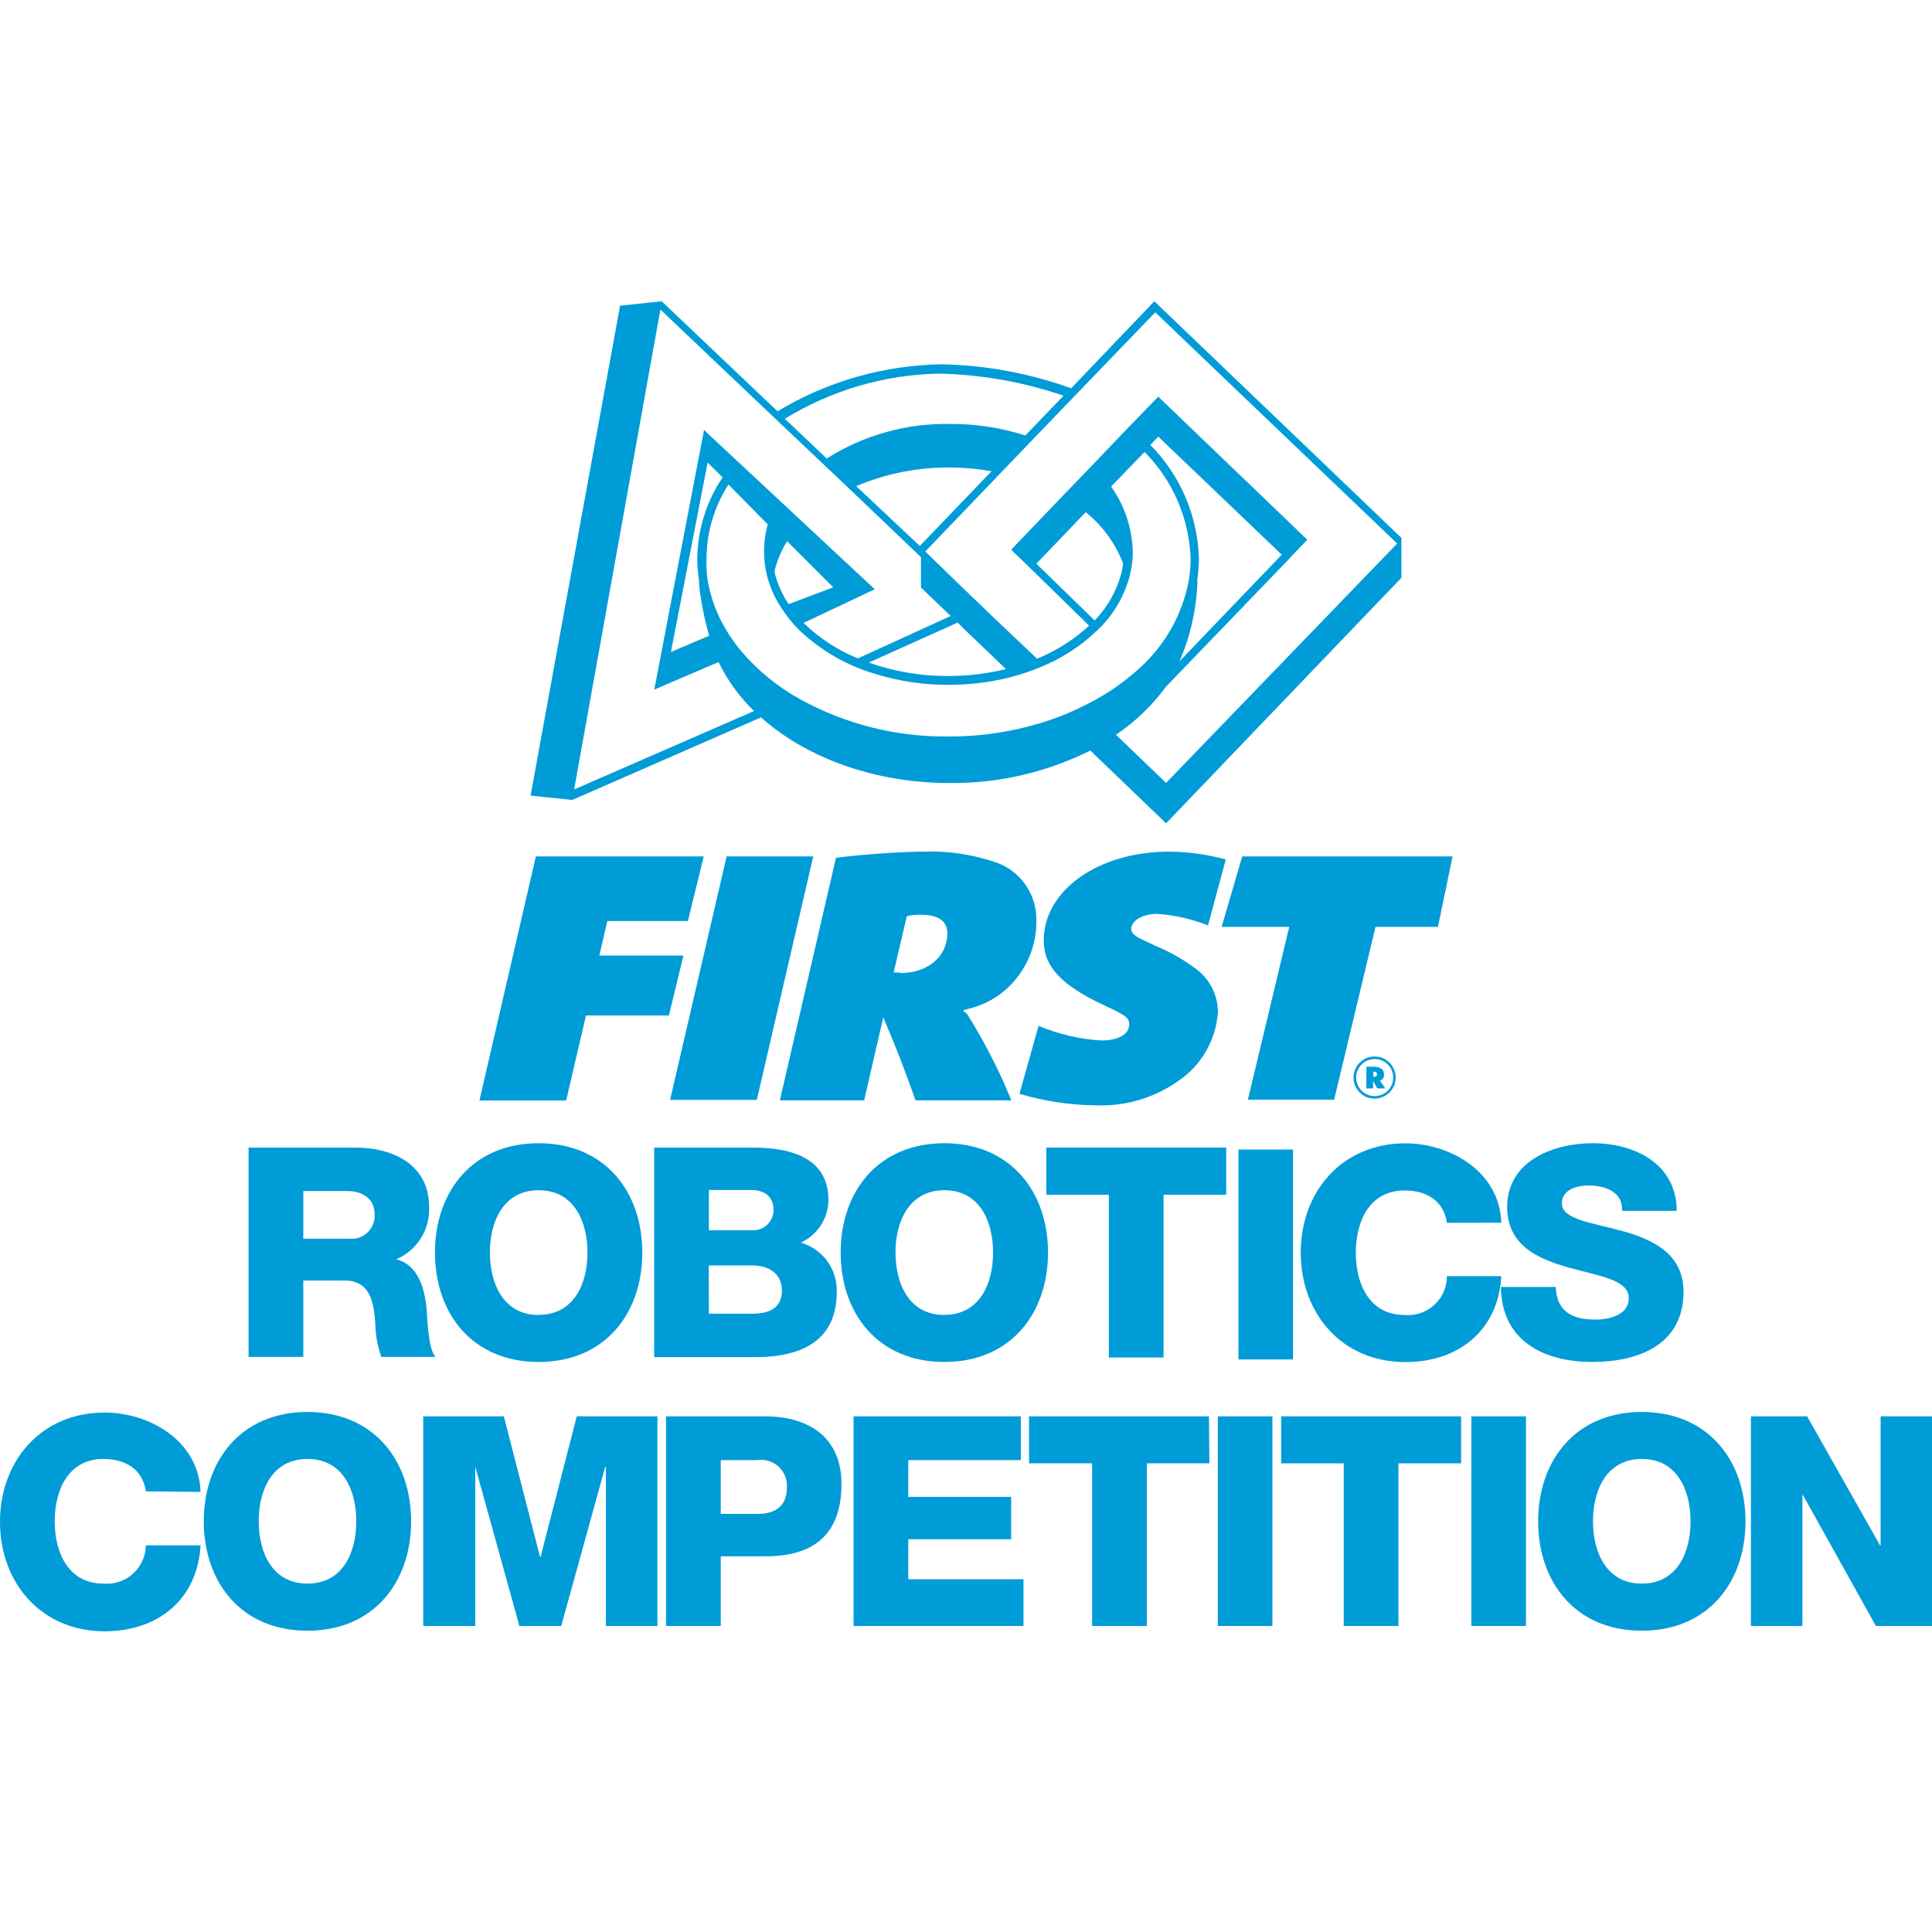
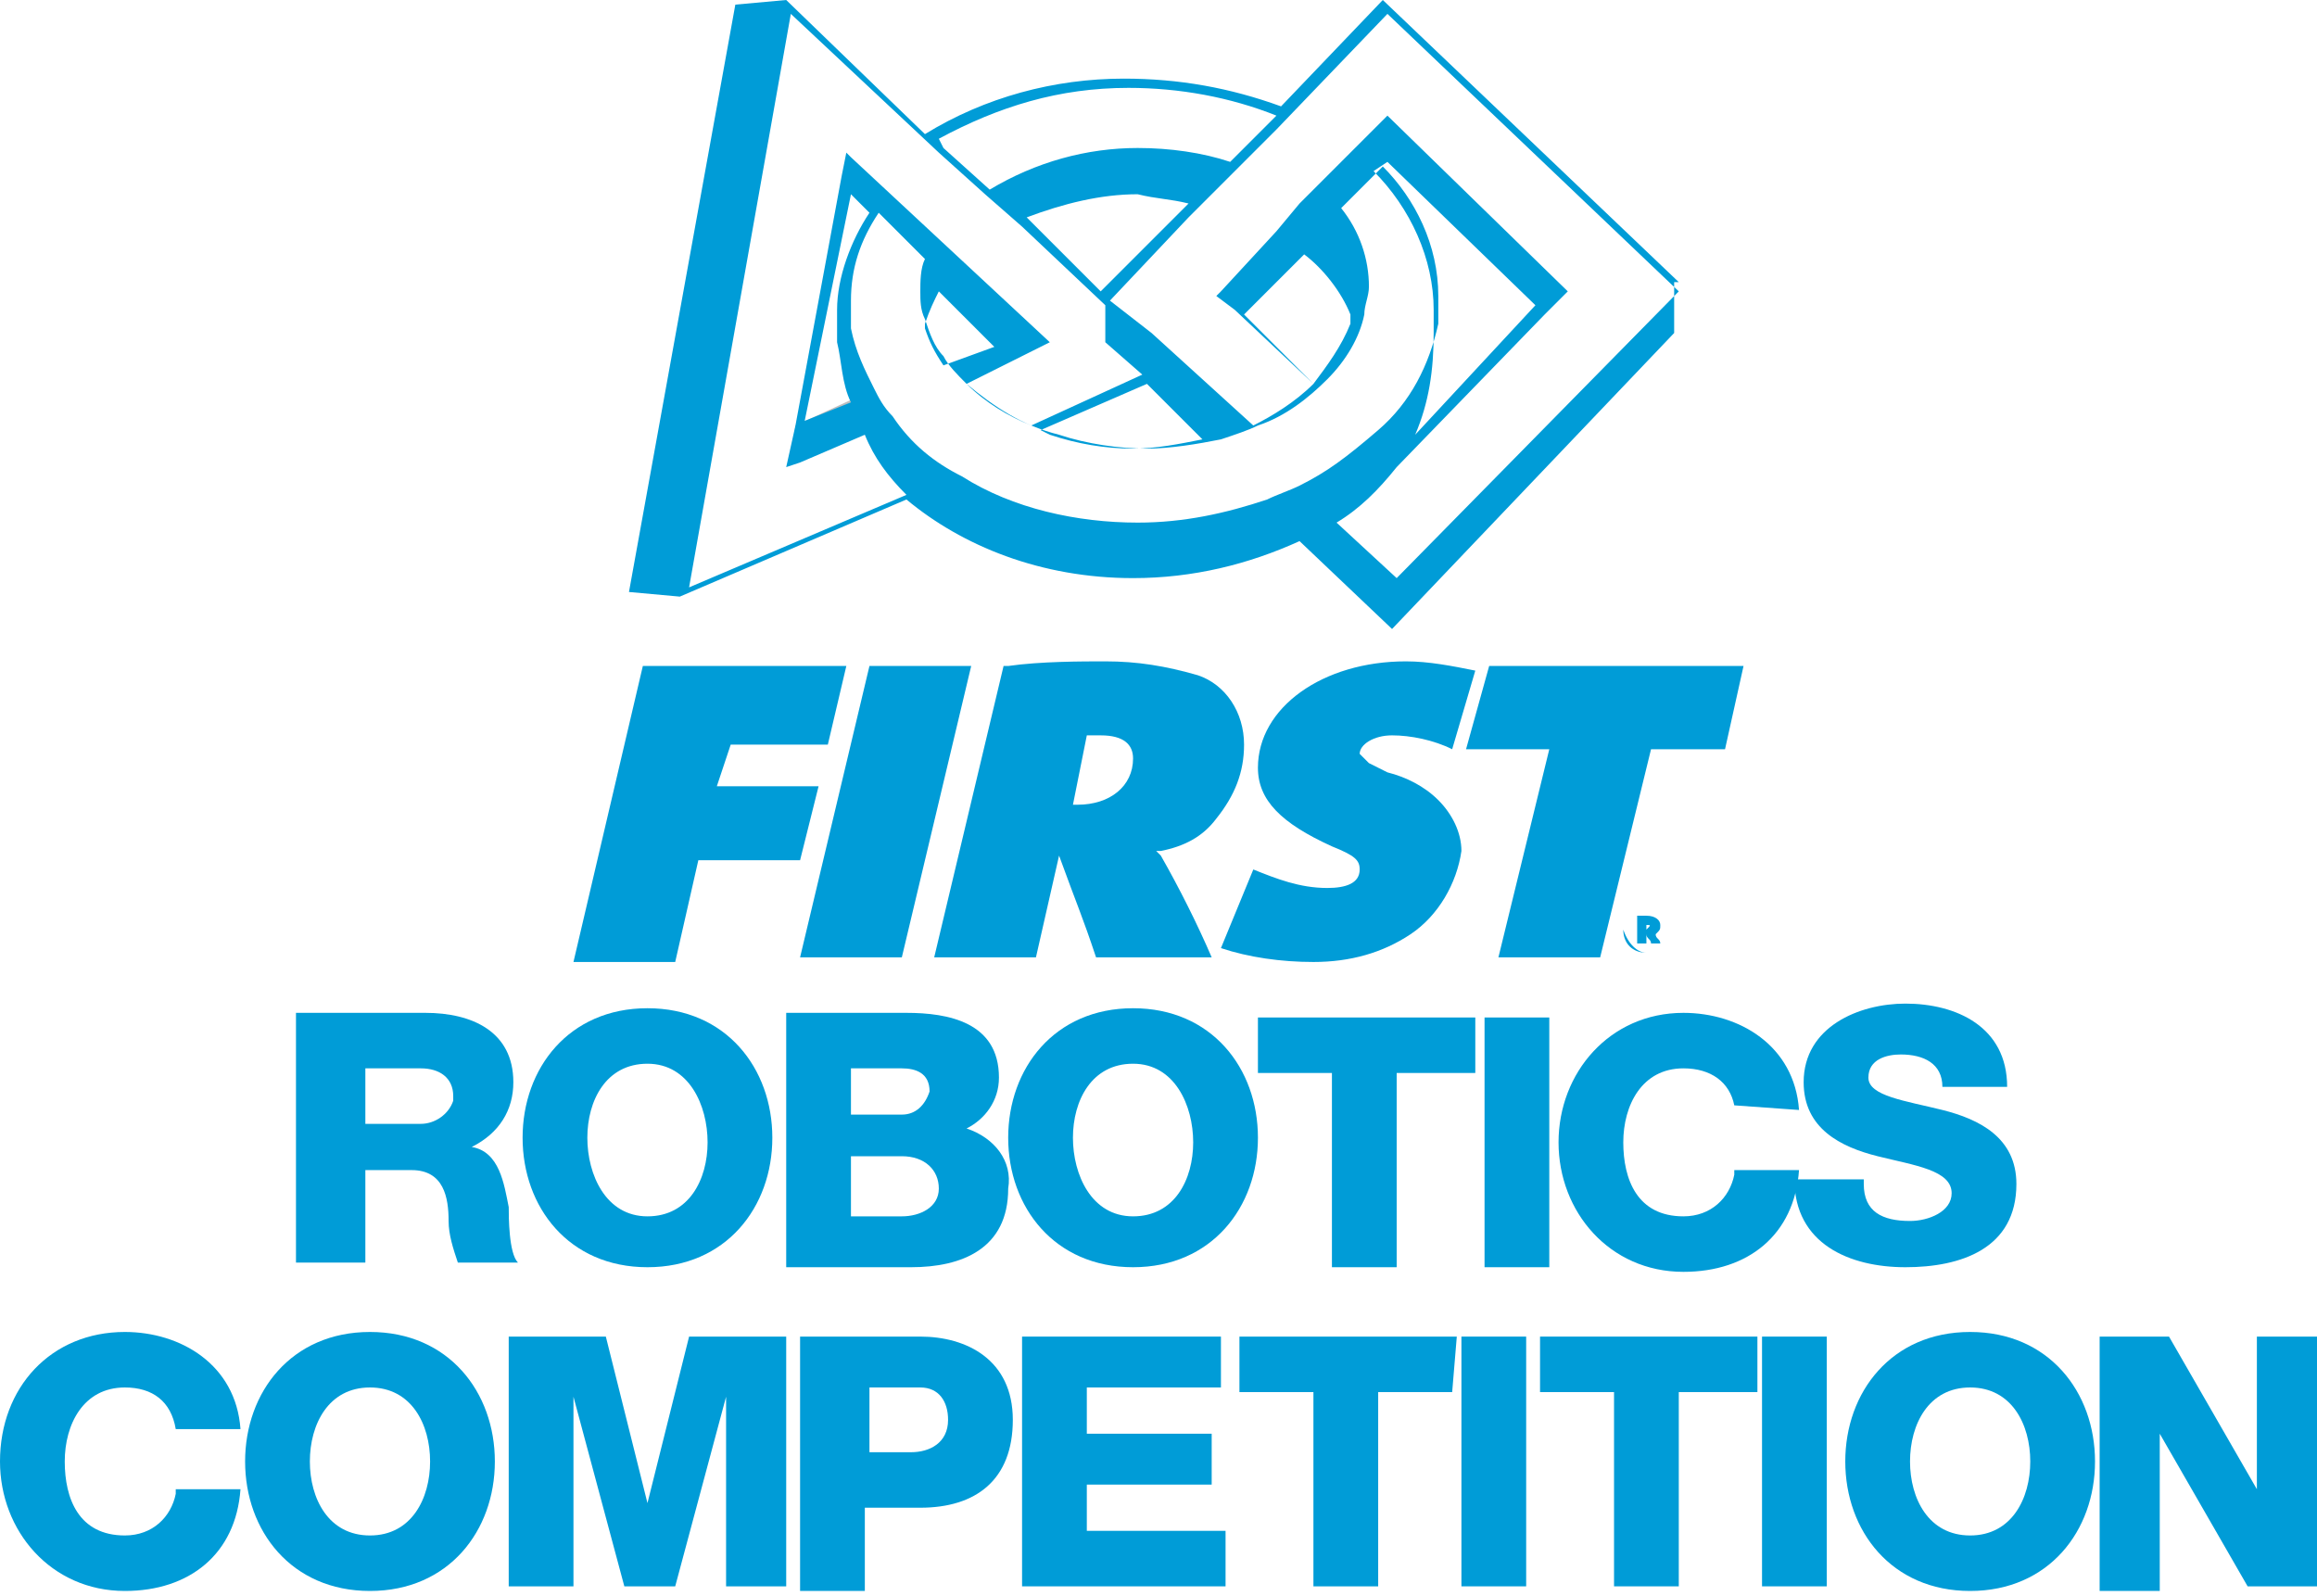
- <svg xmlns="http://www.w3.org/2000/svg" height="35px" width="35px" id="Layer_2" data-name="Layer 2" viewBox="0 0 167.72 115.41">
-   <defs>
-     <style>.cls-1{fill:#009cd7;}.cls-2{fill:#bcbec0;}.cls-3{fill:none;}</style>
-   </defs>
-   <path class="cls-1" d="M22.25,73.47h9.29c3.21,0,6.38,1.46,6.38,5.13a4.7,4.7,0,0,1-2.86,4.57v0c1.94.46,2.5,2.63,2.65,4.36.06.77.13,3.45.77,4.11h-4.7a8.68,8.68,0,0,1-.53-2.91c-.13-1.83-.44-3.72-2.66-3.72H27v6.63H22.25ZM27,81.38h4a2,2,0,0,0,2.19-2.14c0-1.35-1.07-2-2.4-2H27Z" transform="translate(-0.67)" />
-   <path class="cls-1" d="M47.43,73.09c5.75,0,9,4.21,9,9.49s-3.24,9.5-9,9.5-9-4.21-9-9.5S41.69,73.09,47.43,73.09Zm0,14.9c3.06,0,4.24-2.7,4.24-5.41s-1.18-5.41-4.24-5.41-4.23,2.71-4.23,5.41S44.37,88,47.43,88Z" transform="translate(-0.67)" />
-   <path class="cls-1" d="M57.46,73.47H66c3.14,0,6.59.77,6.59,4.57a4.11,4.11,0,0,1-2.4,3.68A4.31,4.31,0,0,1,73.31,86c0,4.34-3.19,5.66-7.1,5.66H57.46Zm4.75,7.17h3.67a1.76,1.76,0,0,0,1.94-1.73c0-1.33-.94-1.76-1.94-1.76H62.21Zm0,7.25H66c1.5,0,2.55-.54,2.55-2S67.44,83.7,66,83.7h-3.8Z" transform="translate(-0.67)" />
-   <path class="cls-1" d="M82.65,73.09c5.74,0,9,4.21,9,9.49s-3.24,9.5-9,9.5-9-4.21-9-9.5S76.9,73.09,82.65,73.09Zm0,14.9c3.06,0,4.23-2.7,4.23-5.41s-1.17-5.41-4.23-5.41-4.24,2.71-4.24,5.41S79.58,88,82.65,88Z" transform="translate(-0.67)" />
-   <path class="cls-1" d="M107.12,77.56h-5.44V91.69H96.93V77.56H91.5V73.47h15.62Z" transform="translate(-0.67)" />
-   <path class="cls-1" d="M108.18,73.64h4.74V91.86h-4.74Z" transform="translate(-0.67)" />
-   <path class="cls-1" d="M126.28,80c-.26-1.84-1.69-2.81-3.68-2.81-3.06,0-4.23,2.71-4.23,5.41S119.54,88,122.6,88a3.38,3.38,0,0,0,3.68-3.37H131c-.26,4.7-3.7,7.46-8.32,7.46-5.52,0-9.09-4.21-9.09-9.5s3.57-9.49,9.09-9.49c3.93,0,8.19,2.5,8.32,6.89Z" transform="translate(-0.67)" />
-   <path class="cls-1" d="M135.72,85.57c.1,2.14,1.43,2.83,3.44,2.83,1.43,0,2.91-.51,2.91-1.86,0-1.61-2.6-1.92-5.23-2.66s-5.33-1.91-5.33-5.25c0-4,4-5.54,7.42-5.54,3.63,0,7.28,1.76,7.3,5.87h-4.74c.07-1.66-1.48-2.2-2.94-2.2-1,0-2.29.36-2.29,1.56,0,1.4,2.62,1.66,5.28,2.4s5.28,2,5.28,5.26c0,4.62-3.93,6.1-7.94,6.1-4.18,0-7.88-1.84-7.91-6.51Z" transform="translate(-0.67)" />
-   <path class="cls-1" d="M13.33,103.31c-.26-1.84-1.68-2.81-3.68-2.81-3.06,0-4.23,2.71-4.23,5.41s1.17,5.41,4.23,5.41A3.38,3.38,0,0,0,13.33,108h4.75c-.26,4.7-3.7,7.46-8.32,7.46-5.52,0-9.09-4.21-9.09-9.5s3.57-9.49,9.09-9.49c3.93,0,8.19,2.5,8.32,6.89Z" transform="translate(-0.67)" />
-   <path class="cls-1" d="M27.36,96.42c5.75,0,9,4.21,9,9.49s-3.24,9.5-9,9.5-9-4.21-9-9.5S21.62,96.42,27.36,96.42Zm0,14.9c3.07,0,4.24-2.7,4.24-5.41s-1.17-5.41-4.24-5.41-4.23,2.71-4.23,5.41S24.3,111.32,27.36,111.32Z" transform="translate(-0.67)" />
-   <path class="cls-1" d="M37.41,96.8h7L47.55,109h.05L50.74,96.8h7V115H53.27V101.19h-.06L49.39,115H45.76l-3.83-13.83h0V115H37.41Z" transform="translate(-0.67)" />
-   <path class="cls-1" d="M58.49,96.8h8.65c3.39,0,6.58,1.56,6.58,5.87,0,4.52-2.57,6.28-6.58,6.28h-3.9V115H58.49Zm4.75,8.47h3.19c1.47,0,2.55-.61,2.55-2.27a2.24,2.24,0,0,0-2.55-2.4H63.24Z" transform="translate(-0.67)" />
-   <path class="cls-1" d="M74.77,96.8H89.29v3.8H79.52v3.19h8.93v3.68H79.52v3.47h10V115H74.77Z" transform="translate(-0.67)" />
-   <path class="cls-1" d="M105.66,100.88h-5.43V115H95.48V100.88H90V96.8h15.62Z" transform="translate(-0.67)" />
-   <path class="cls-1" d="M106.39,96.8h4.74V115h-4.74Z" transform="translate(-0.67)" />
-   <path class="cls-1" d="M127.51,100.88h-5.44V115h-4.75V100.88h-5.43V96.8h15.62Z" transform="translate(-0.67)" />
-   <path class="cls-1" d="M128.4,96.8h4.74V115H128.4Z" transform="translate(-0.67)" />
-   <path class="cls-1" d="M143.2,96.42c5.74,0,9,4.21,9,9.49s-3.24,9.5-9,9.5-9-4.21-9-9.5S137.45,96.42,143.2,96.42Zm0,14.9c3.06,0,4.23-2.7,4.23-5.41s-1.17-5.41-4.23-5.41-4.24,2.71-4.24,5.41S140.13,111.32,143.2,111.32Z" transform="translate(-0.67)" />
-   <path class="cls-1" d="M152.67,96.8h4.88L163.88,108h.05V96.8h4.46V115h-4.87l-6.33-11.36h-.05V115h-4.47Z" transform="translate(-0.67)" />
-   <path class="cls-2" d="M58.29,30.68l-.53,2.78,5.3-2.27A12.74,12.74,0,0,1,62.25,29Z" transform="translate(-0.67)" />
-   <line class="cls-3" x1="57.62" y1="30.68" x2="57.62" y2="30.68" />
-   <path class="cls-1" d="M122.33,20.54h0L100.88,0,93.66,7.55A35.33,35.33,0,0,0,82.43,5.47,28.47,28.47,0,0,0,68.17,9.55L58.11,0V0h0L54.5.38,46.73,42.91l3.62.38h0l16.39-7.17.07.07c3.9,3.44,9.76,5.63,16.3,5.63A26.65,26.65,0,0,0,95.32,39l6.58,6.32L122.33,24V20.55h0ZM82.26,6.28A35.78,35.78,0,0,1,93,8.2l-.13.13-3.19,3.32h0a20.85,20.85,0,0,0-6.6-1,19.27,19.27,0,0,0-10.64,3l0,0-3.34-3.17-.3-.28A26.57,26.57,0,0,1,82.26,6.28Zm4.49,8.47-6.23,6.49L75,16.05a20.35,20.35,0,0,1,8.07-1.62A21.43,21.43,0,0,1,86.75,14.75ZM50.51,42.38,58,.72,68.66,10.84,72,14l2.55,2.42,6.07,5.79v2.64l2.58,2.47L75.15,31a14.55,14.55,0,0,1-4.64-3,.6.6,0,0,1-.08-.08L76.61,25,62.08,11.45l-.29-.29L61.44,13,58,30.93l-.53,2.78.91-.39v0l4.67-2a15.06,15.06,0,0,0,3.08,4.25Zm34-13.79L88,31.93a21,21,0,0,1-5,.6,20.41,20.41,0,0,1-6.14-.91l-.76-.26,7.71-3.47Zm-15.37-2.3a1.77,1.77,0,0,1-.12-.17,8.51,8.51,0,0,1-1.09-2.53c0-.09,0-.18,0-.27A8.92,8.92,0,0,1,69,20.83l4,4Zm-7.78-2s0,.05,0,.08a2.46,2.46,0,0,0,0,.26,26.6,26.6,0,0,0,.88,4.42h0l-3.33,1.42L62.1,14l1.3,1.29a12.84,12.84,0,0,0-2.2,7.1A12.51,12.51,0,0,0,61.37,24.33ZM94.85,35.07a23.75,23.75,0,0,1-2.46,1.08A27.17,27.17,0,0,1,83,37.78a26,26,0,0,1-12.84-3.22A18.25,18.25,0,0,1,65,30.35a14,14,0,0,1-1.35-1.92,12.33,12.33,0,0,1-1.55-4.22A11,11,0,0,1,62,22.35a12,12,0,0,1,1.91-6.44l3.41,3.46A8.52,8.52,0,0,0,67,21.76a8.78,8.78,0,0,0,.24,2,9.22,9.22,0,0,0,1.19,2.75,11.32,11.32,0,0,0,1.59,2,16.1,16.1,0,0,0,6.64,3.84A21.26,21.26,0,0,0,83,33.3a21.93,21.93,0,0,0,5.25-.63A20,20,0,0,0,91,31.76a15.64,15.64,0,0,0,5.11-3.37,9.94,9.94,0,0,0,2.65-4.62,8.2,8.2,0,0,0,.25-2,10.26,10.26,0,0,0-1.88-5.69l2.9-3a13.79,13.79,0,0,1,4,9.3,12.09,12.09,0,0,1-.16,1.86,13.58,13.58,0,0,1-4.2,7.54A19.92,19.92,0,0,1,94.85,35.07Zm.85-7.36-5.06-4.93,4.28-4.47a10.46,10.46,0,0,1,3.25,4.46,7.4,7.4,0,0,1-.15.82A9.3,9.3,0,0,1,95.7,27.71Zm8.91-3.54a12.72,12.72,0,0,0,.14-1.82,14.59,14.59,0,0,0-4.22-9.88l.69-.72L111.94,22l-8.87,9.25a19.15,19.15,0,0,0,1.55-6.84C104.62,24.37,104.61,24.27,104.61,24.17ZM101.9,41.81l-4.35-4.18a17.53,17.53,0,0,0,4.27-4.08l.05-.07,10.6-11,.31-.34,1.38-1.44L101.22,8.28l-2.91,3-3.2,3.35-2.19,2.27-4.12,4.3h0l-.35.37,1.2,1.15,5.57,5.44a15.07,15.07,0,0,1-4.52,2.87h0L87,27.52l-3.61-3.47L81,21.72l5.84-6.09,2.93-3.05,3.19-3.32,8-8.3,21,20.07Z" transform="translate(-0.67)" />
-   <path class="cls-1" d="M47.19,48.19H61.76L60.39,53.8h-7l-.69,3H60L58.74,62h-7.2l-1.72,7.38H42.29Z" transform="translate(-0.67)" />
-   <path class="cls-1" d="M63.75,48.19h7.52l-4.9,21.14H58.84Z" transform="translate(-0.67)" />
-   <path class="cls-1" d="M73.24,48.32l.48-.07c2.42-.28,5.43-.47,7.08-.47a17.4,17.4,0,0,1,6.53,1,5.25,5.25,0,0,1,3.31,5,7.84,7.84,0,0,1-1.9,5.2,7.45,7.45,0,0,1-4,2.44l-.48.15a4.57,4.57,0,0,1,.38.32,49.35,49.35,0,0,1,3.83,7.48H80.15c-1.07-3-1.38-3.8-2.8-7.22l-1.66,7.22H68.37Zm5.56,10c2.42,0,4.11-1.43,4.11-3.45,0-1.08-.8-1.62-2.35-1.62a4.82,4.82,0,0,0-1.17.13l-1.14,4.88A3,3,0,0,0,78.8,58.27Z" transform="translate(-0.67)" />
-   <path class="cls-1" d="M108.51,48.19h18.26l-1.27,6.12h-5.42l-3.59,15H109l3.59-15h-5.87Z" transform="translate(-0.67)" />
-   <path class="cls-1" d="M120,65.56a1.83,1.83,0,1,1,0,3.66,1.83,1.83,0,0,1,0-3.66ZM120,69a1.61,1.61,0,1,0-1.6-1.61A1.61,1.61,0,0,0,120,69Zm-.71-2.55.29,0,.34,0c.61,0,.9.23.9.68a.51.51,0,0,1-.35.53h0s0,0,0,0a7.16,7.16,0,0,1,.45.67h-.69c-.14-.27-.18-.34-.36-.64v.64h-.59Zm.66.88c.16,0,.26-.08.26-.23s-.09-.22-.25-.22h-.08v.43Z" transform="translate(-0.67)" />
-   <path class="cls-1" d="M89.17,68.8a24,24,0,0,0,6.6,1,11.59,11.59,0,0,0,7.11-2.06,7.88,7.88,0,0,0,3.52-6,4.68,4.68,0,0,0-1.73-3.65A15.68,15.68,0,0,0,101.08,56l-1.48-.7c-.48-.25-.73-.51-.73-.79,0-.76,1-1.33,2.28-1.33a15,15,0,0,1,4.39,1l1.54-5.72a18.83,18.83,0,0,0-4.93-.68c-6.14,0-10.87,3.36-10.87,7.7,0,2.28,1.52,3.9,5.31,5.67,1.8.83,2.11,1.05,2.11,1.62,0,.86-.93,1.4-2.45,1.4a16.92,16.92,0,0,1-5.42-1.27h0Z" transform="translate(-0.67)" />
+ <svg xmlns="http://www.w3.org/2000/svg" version="1.1" id="Layer_2_00000101090940547026501170000011348645105961246618_" x="0px" y="0px" viewBox="0 0 50.1 34.5" style="enable-background:new 0 0 50.1 34.5;" xml:space="preserve">
+   <style type="text/css">
+ 	.st0{fill:#009CD7;}
+ 	.st1{fill:#BCBEC0;}
+ 	.st2{fill:none;}
+ </style>
+   <g>
+     <path class="st0" d="M6.4,21.9h2.8c1,0,1.9,0.4,1.9,1.5c0,0.6-0.3,1.1-0.9,1.4l0,0c0.6,0.1,0.7,0.8,0.8,1.3c0,0.2,0,1,0.2,1.2H9.9   c-0.1-0.3-0.2-0.6-0.2-0.9c0-0.5-0.1-1.1-0.8-1.1H7.9v2H6.4V21.9z M7.9,24.3h1.2c0.3,0,0.6-0.2,0.7-0.5c0,0,0-0.1,0-0.1   c0-0.4-0.3-0.6-0.7-0.6H7.9V24.3z" />
+     <path class="st0" d="M14,21.8c1.7,0,2.7,1.3,2.7,2.8s-1,2.8-2.7,2.8s-2.7-1.3-2.7-2.8C11.3,23.1,12.3,21.8,14,21.8z M14,26.3   c0.9,0,1.3-0.8,1.3-1.6S14.9,23,14,23s-1.3,0.8-1.3,1.6S13.1,26.3,14,26.3L14,26.3z" />
+     <path class="st0" d="M17,21.9h2.6c0.9,0,2,0.2,2,1.4c0,0.5-0.3,0.9-0.7,1.1c0.6,0.2,1,0.7,0.9,1.3c0,1.3-1,1.7-2.1,1.7H17V21.9z    M18.4,24.1h1.1c0.3,0,0.5-0.2,0.6-0.5c0,0,0,0,0,0c0-0.4-0.3-0.5-0.6-0.5h-1.1V24.1z M18.4,26.3h1.1c0.4,0,0.8-0.2,0.8-0.6   c0-0.4-0.3-0.7-0.8-0.7h-1.1L18.4,26.3z" />
+     <path class="st0" d="M24.5,21.8c1.7,0,2.7,1.3,2.7,2.8s-1,2.8-2.7,2.8c-1.7,0-2.7-1.3-2.7-2.8C21.8,23.1,22.8,21.8,24.5,21.8z    M24.5,26.3c0.9,0,1.3-0.8,1.3-1.6S25.4,23,24.5,23c-0.9,0-1.3,0.8-1.3,1.6S23.6,26.3,24.5,26.3L24.5,26.3z" />
+     <path class="st0" d="M31.8,23.2h-1.6v4.2h-1.4v-4.2h-1.6v-1.2h4.7V23.2z" />
+     <path class="st0" d="M32.1,22h1.4v5.4h-1.4V22z" />
+     <path class="st0" d="M37.5,23.9c-0.1-0.5-0.5-0.8-1.1-0.8c-0.9,0-1.3,0.8-1.3,1.6c0,0.8,0.3,1.6,1.3,1.6c0.6,0,1-0.4,1.1-0.9   c0,0,0-0.1,0-0.1h1.4c-0.1,1.4-1.1,2.2-2.5,2.2c-1.6,0-2.7-1.3-2.7-2.8s1.1-2.8,2.7-2.8c1.2,0,2.4,0.7,2.5,2.1L37.5,23.9z" />
+     <path class="st0" d="M40.3,25.6c0,0.6,0.4,0.8,1,0.8c0.4,0,0.9-0.2,0.9-0.6c0-0.5-0.8-0.6-1.6-0.8c-0.8-0.2-1.6-0.6-1.6-1.6   c0-1.2,1.2-1.7,2.2-1.7c1.1,0,2.2,0.5,2.2,1.8h-1.4c0-0.5-0.4-0.7-0.9-0.7c-0.3,0-0.7,0.1-0.7,0.5c0,0.4,0.8,0.5,1.6,0.7   c0.8,0.2,1.6,0.6,1.6,1.6c0,1.4-1.2,1.8-2.4,1.8c-1.2,0-2.4-0.5-2.4-1.9H40.3z" />
+     <path class="st0" d="M3.8,30.9C3.7,30.3,3.3,30,2.7,30c-0.9,0-1.3,0.8-1.3,1.6c0,0.8,0.3,1.6,1.3,1.6c0.6,0,1-0.4,1.1-0.9   c0,0,0-0.1,0-0.1h1.4c-0.1,1.4-1.1,2.2-2.5,2.2c-1.6,0-2.7-1.3-2.7-2.8c0-1.6,1.1-2.8,2.7-2.8c1.2,0,2.4,0.7,2.5,2.1L3.8,30.9z" />
+     <path class="st0" d="M8,28.8c1.7,0,2.7,1.3,2.7,2.8s-1,2.8-2.7,2.8s-2.7-1.3-2.7-2.8C5.3,30.1,6.3,28.8,8,28.8z M8,33.2   c0.9,0,1.3-0.8,1.3-1.6S8.9,30,8,30s-1.3,0.8-1.3,1.6C6.7,32.4,7.1,33.2,8,33.2z" />
+     <path class="st0" d="M11,28.9h2.1l0.9,3.6h0l0.9-3.6H17v5.4h-1.3v-4.1h0l-1.1,4.1h-1.1l-1.1-4.1l0,0v4.1H11V28.9z" />
+     <path class="st0" d="M17.3,28.9h2.6c1,0,2,0.5,2,1.8c0,1.3-0.8,1.9-2,1.9h-1.2v1.8h-1.4V28.9z M18.7,31.4h1c0.4,0,0.8-0.2,0.8-0.7   c0-0.4-0.2-0.7-0.6-0.7c0,0-0.1,0-0.1,0h-1V31.4z" />
+     <path class="st0" d="M22.1,28.9h4.3V30h-2.9v1h2.7v1.1h-2.7v1h3v1.2h-4.4V28.9z" />
+     <path class="st0" d="M31.4,30.1h-1.6v4.2h-1.4v-4.2h-1.6v-1.2h4.7L31.4,30.1z" />
+     <path class="st0" d="M31.6,28.9H33v5.4h-1.4V28.9z" />
+     <path class="st0" d="M37.9,30.1h-1.6v4.2h-1.4v-4.2h-1.6v-1.2h4.7V30.1z" />
+     <path class="st0" d="M38.1,28.9h1.4v5.4h-1.4V28.9z" />
+     <path class="st0" d="M42.6,28.8c1.7,0,2.7,1.3,2.7,2.8s-1,2.8-2.7,2.8s-2.7-1.3-2.7-2.8C39.9,30.1,40.9,28.8,42.6,28.8z M42.6,33.2   c0.9,0,1.3-0.8,1.3-1.6S43.5,30,42.6,30s-1.3,0.8-1.3,1.6C41.3,32.4,41.7,33.2,42.6,33.2z" />
+     <path class="st0" d="M45.4,28.9h1.5l1.9,3.3h0v-3.3h1.3v5.4h-1.5L46.7,31h0v3.4h-1.3L45.4,28.9z" />
+     <path class="st1" d="M17.2,9.2L17.1,10l1.6-0.7c-0.1-0.2-0.2-0.4-0.2-0.7L17.2,9.2z" />
+     <line class="st2" x1="17.2" y1="9.2" x2="17.2" y2="9.2" />
+     <path class="st0" d="M36.3,6.1L36.3,6.1L29.9,0l-2.2,2.3c-1.1-0.4-2.2-0.6-3.4-0.6c-1.5,0-3,0.4-4.3,1.2l-3-2.9l0,0l0,0l-1.1,0.1   l-2.3,12.7l1.1,0.1l0,0l4.9-2.1l0,0c1.2,1,2.9,1.7,4.9,1.7c1.3,0,2.5-0.3,3.6-0.8l2,1.9l6.1-6.4V6.1L36.3,6.1L36.3,6.1z M24.4,1.9   c1.1,0,2.2,0.2,3.2,0.6l0,0l-1,1l0,0c-0.6-0.2-1.3-0.3-2-0.3c-1.1,0-2.2,0.3-3.2,0.9l0,0l-1-0.9L20.3,3C21.6,2.3,22.9,1.9,24.4,1.9   z M25.7,4.4l-1.9,1.9l-1.6-1.6c0.8-0.3,1.6-0.5,2.4-0.5C25,4.3,25.3,4.3,25.7,4.4z M14.9,12.7l2.2-12.4l3.2,3l1,0.9l0.8,0.7   l1.8,1.7v0.8l0.8,0.7l-2.4,1.1c-0.5-0.2-1-0.5-1.4-0.9c0,0,0,0,0,0l1.8-0.9l-4.3-4l-0.1-0.1l-0.1,0.5l-1,5.4L17,10.1l0.3-0.1l0,0   l1.4-0.6c0.2,0.5,0.5,0.9,0.9,1.3L14.9,12.7z M25,8.5l1,1c-0.5,0.1-1,0.2-1.5,0.2c-0.6,0-1.2-0.1-1.8-0.3l-0.2-0.1l2.3-1L25,8.5z    M20.4,7.9C20.4,7.8,20.4,7.8,20.4,7.9c-0.2-0.3-0.3-0.5-0.4-0.8c0,0,0-0.1,0-0.1c0.1-0.3,0.2-0.5,0.3-0.7l1.2,1.2L20.4,7.9z    M18.1,7.3C18.1,7.3,18.1,7.3,18.1,7.3c0,0,0,0.1,0,0.1c0.1,0.4,0.1,0.9,0.3,1.3l0,0l-1,0.4l1-4.9l0.4,0.4   c-0.4,0.6-0.7,1.4-0.7,2.1C18.1,6.9,18.1,7.1,18.1,7.3L18.1,7.3z M28.1,10.5c-0.2,0.1-0.5,0.2-0.7,0.3c-0.9,0.3-1.8,0.5-2.8,0.5   c-1.3,0-2.7-0.3-3.8-1c-0.6-0.3-1.1-0.7-1.5-1.3c-0.2-0.2-0.3-0.4-0.4-0.6c-0.2-0.4-0.4-0.8-0.5-1.3c0-0.2,0-0.4,0-0.6   c0-0.7,0.2-1.3,0.6-1.9l1,1c-0.1,0.2-0.1,0.5-0.1,0.7c0,0.2,0,0.4,0.1,0.6c0.1,0.3,0.2,0.6,0.4,0.8c0.1,0.2,0.3,0.4,0.5,0.6   c0.6,0.5,1.2,0.9,2,1.1c0.6,0.2,1.3,0.3,1.9,0.3c0.5,0,1.1-0.1,1.6-0.2c0.3-0.1,0.6-0.2,0.8-0.3c0.6-0.2,1.1-0.6,1.5-1   c0.4-0.4,0.7-0.9,0.8-1.4c0-0.2,0.1-0.4,0.1-0.6c0-0.6-0.2-1.2-0.6-1.7l0.9-0.9c0.7,0.7,1.2,1.7,1.2,2.8c0,0.2,0,0.4,0,0.6   c-0.2,0.9-0.6,1.7-1.3,2.3C29.1,9.9,28.7,10.2,28.1,10.5z M28.4,8.3l-1.5-1.5l1.3-1.3c0.4,0.3,0.8,0.8,1,1.3c0,0.1,0,0.2,0,0.2   C29,7.5,28.7,7.9,28.4,8.3z M31,7.2c0-0.2,0-0.4,0-0.5c0-1.1-0.5-2.2-1.3-3L30,3.5l3.2,3.1l-2.6,2.8C30.9,8.7,31,8,31,7.2   C31,7.3,31,7.2,31,7.2z M30.2,12.5l-1.3-1.2c0.5-0.3,0.9-0.7,1.3-1.2l0,0l3.2-3.3l0.1-0.1l0.4-0.4L30,2.5l-0.9,0.9l-1,1L27.6,5   l-1.2,1.3l0,0l-0.1,0.1l0.4,0.3l1.7,1.6c-0.4,0.4-0.9,0.7-1.3,0.9l0,0l-1.1-1l-1.1-1L24,6.5l1.7-1.8l0.9-0.9l1-1L30,0.3l6.3,6   L30.2,12.5z" />
+     <path class="st0" d="M13.9,14.4h4.4l-0.4,1.7h-2.1L15.5,17h2.2l-0.4,1.6h-2.2l-0.5,2.2h-2.2L13.9,14.4z" />
+     <path class="st0" d="M18.8,14.4h2.2l-1.5,6.3h-2.2L18.8,14.4z" />
+     <path class="st0" d="M21.7,14.4l0.1,0c0.7-0.1,1.6-0.1,2.1-0.1c0.7,0,1.3,0.1,2,0.3c0.6,0.2,1,0.8,1,1.5c0,0.6-0.2,1.1-0.6,1.6   c-0.3,0.4-0.7,0.6-1.2,0.7l-0.1,0c0,0,0.1,0.1,0.1,0.1c0.4,0.7,0.8,1.5,1.1,2.2h-2.5c-0.3-0.9-0.4-1.1-0.8-2.2l-0.5,2.2h-2.2   L21.7,14.4z M23.3,17.4c0.7,0,1.2-0.4,1.2-1c0-0.3-0.2-0.5-0.7-0.5c-0.1,0-0.2,0-0.3,0l-0.3,1.5C23.2,17.4,23.3,17.4,23.3,17.4   L23.3,17.4z" />
+     <path class="st0" d="M32.2,14.4h5.5l-0.4,1.8h-1.6l-1.1,4.5h-2.2l1.1-4.5h-1.8L32.2,14.4z" />
+     <path class="st0" d="M35.6,19.6c0.3,0,0.5,0.2,0.5,0.5c0,0.3-0.2,0.5-0.5,0.5s-0.5-0.2-0.5-0.5C35.1,19.8,35.3,19.6,35.6,19.6z    M35.6,20.6c0.3,0,0.5-0.2,0.5-0.5c0-0.3-0.2-0.5-0.5-0.5c-0.3,0-0.5,0.2-0.5,0.5c0,0,0,0,0,0C35.2,20.4,35.4,20.6,35.6,20.6z    M35.4,19.8L35.4,19.8h0.2c0.2,0,0.3,0.1,0.3,0.2c0,0.1,0,0.1-0.1,0.2l0,0l0,0c0,0.1,0.1,0.1,0.1,0.2h-0.2c0-0.1-0.1-0.1-0.1-0.2   v0.2h-0.2L35.4,19.8z M35.6,20.1C35.7,20.1,35.7,20.1,35.6,20.1c0.1-0.1,0.1-0.1,0-0.1h0L35.6,20.1L35.6,20.1z" />
+     <path class="st0" d="M26.4,20.5c0.6,0.2,1.3,0.3,2,0.3c0.8,0,1.5-0.2,2.1-0.6c0.6-0.4,1-1.1,1.1-1.8c0-0.4-0.2-0.8-0.5-1.1   c-0.3-0.3-0.7-0.5-1.1-0.6l-0.4-0.2c-0.1-0.1-0.2-0.2-0.2-0.2c0-0.2,0.3-0.4,0.7-0.4c0.4,0,0.9,0.1,1.3,0.3l0.5-1.7   c-0.5-0.1-1-0.2-1.5-0.2c-1.8,0-3.2,1-3.2,2.3c0,0.7,0.5,1.2,1.6,1.7c0.5,0.2,0.6,0.3,0.6,0.5c0,0.3-0.3,0.4-0.7,0.4   c-0.6,0-1.1-0.2-1.6-0.4l0,0L26.4,20.5z" />
+   </g>
</svg>
